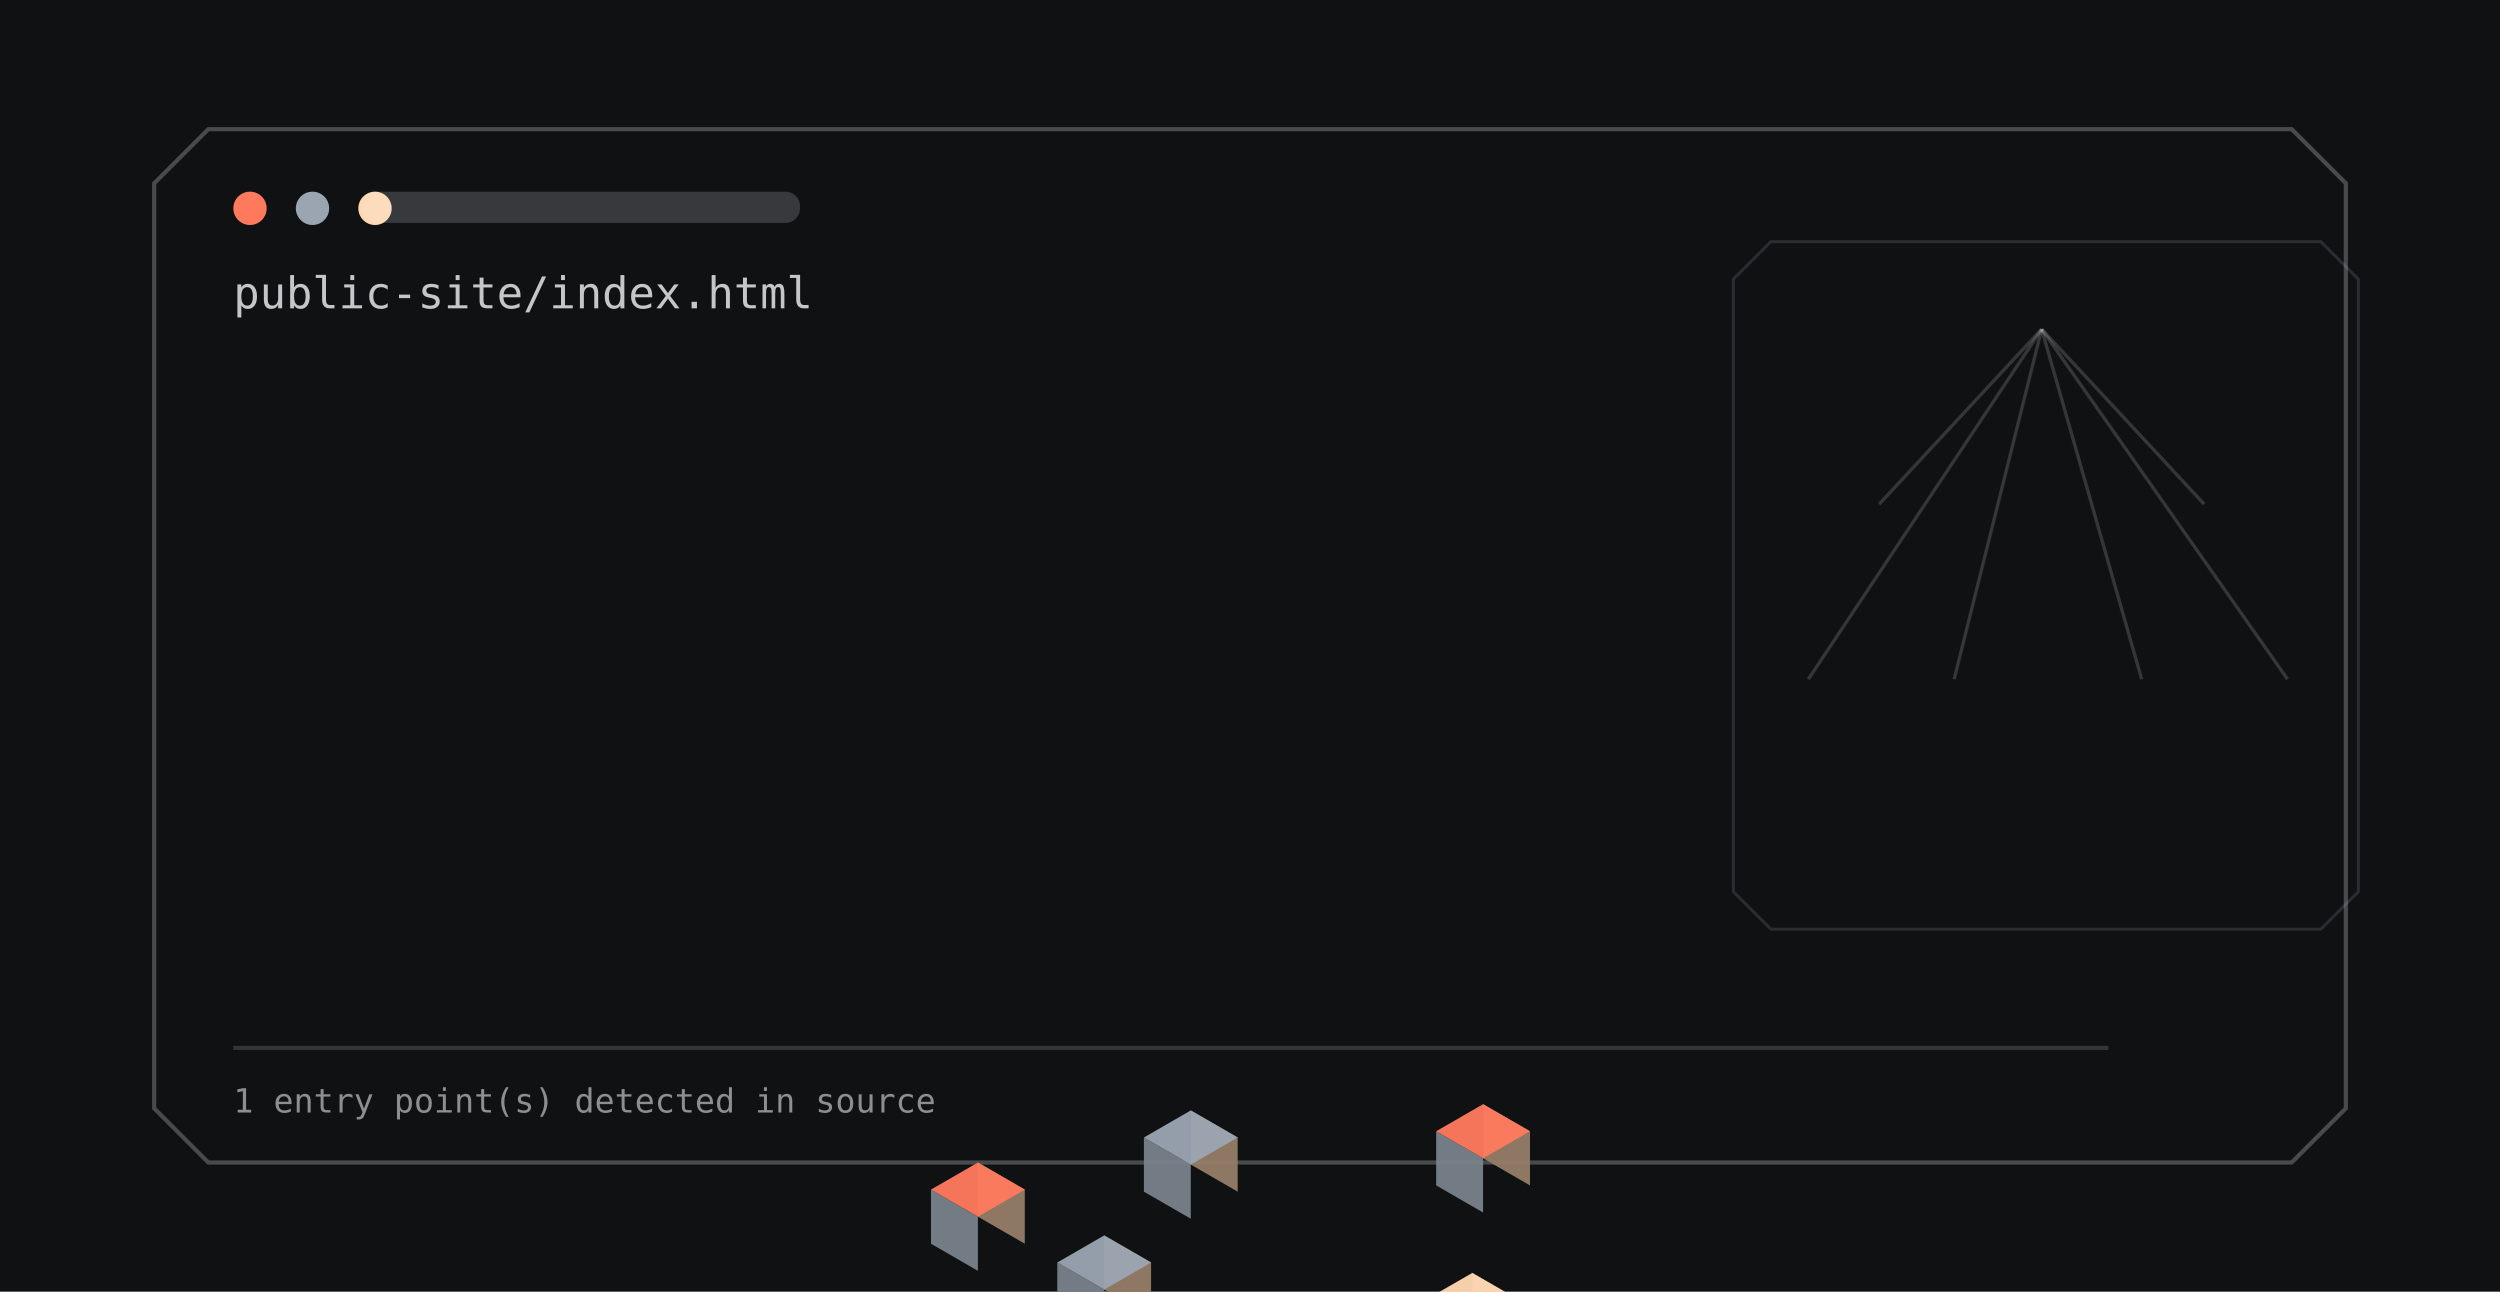
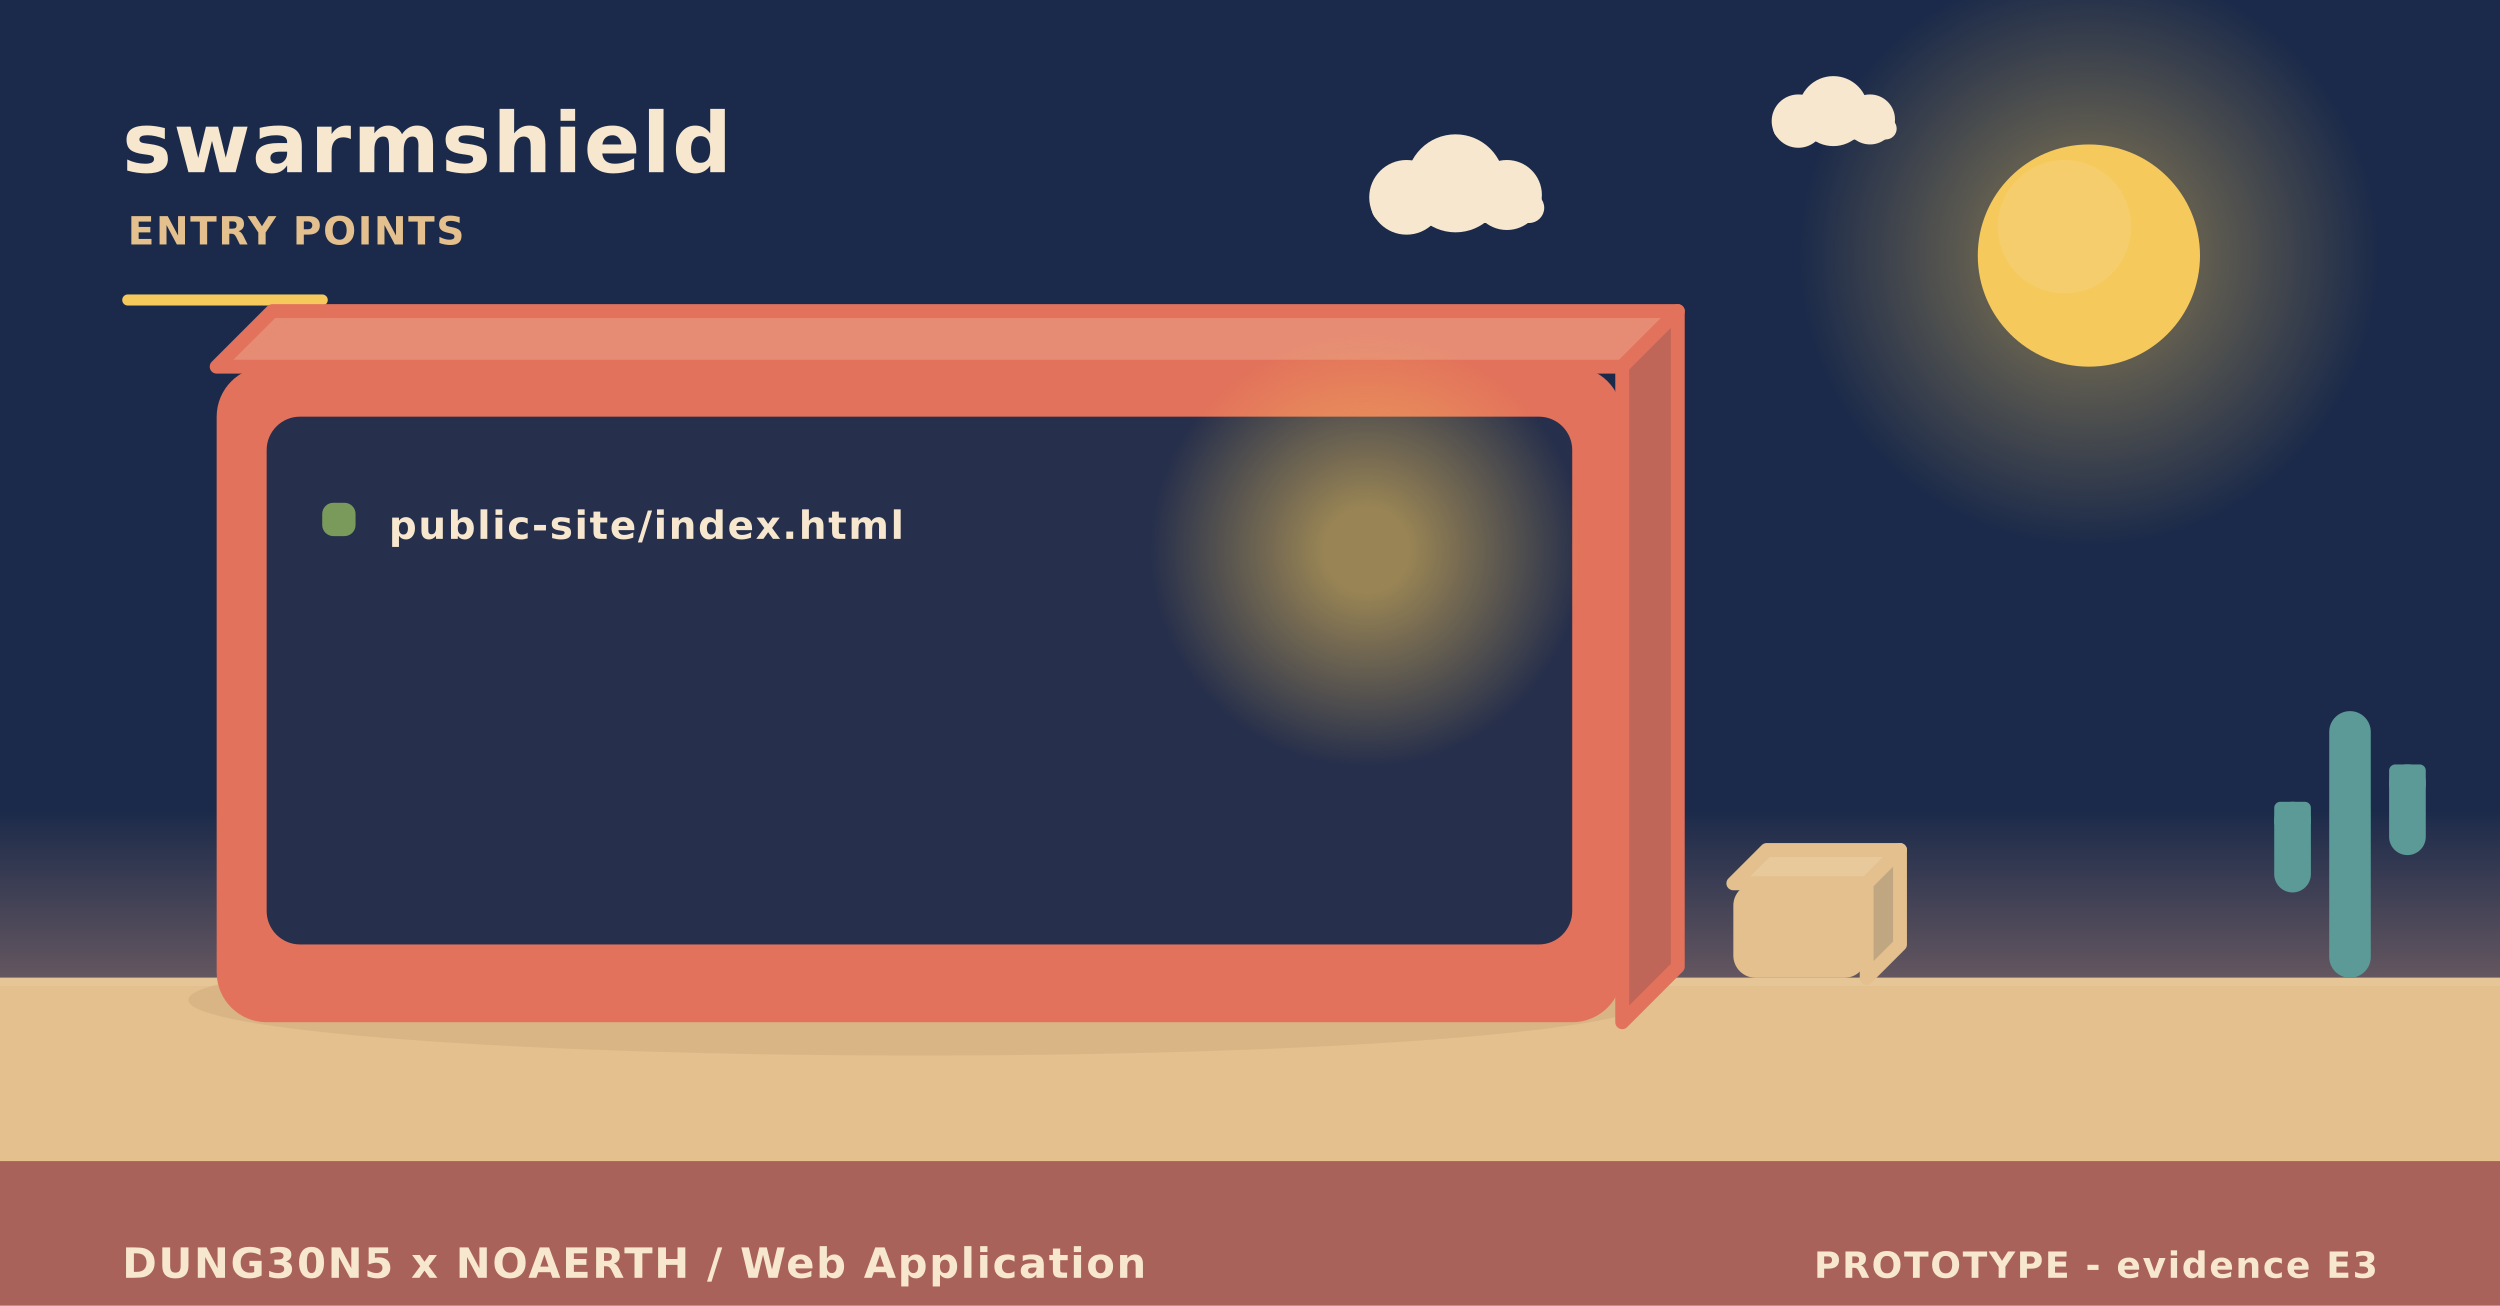
- <svg xmlns="http://www.w3.org/2000/svg" viewBox="0 0 1200 620" width="1200" height="620" role="img" aria-label="swarmshield command surface">
-   <rect width="1200" height="620" fill="#0f1113" />
-   <defs>
-     <linearGradient id="gt" x1="0" y1="0" x2="1" y2="1">
-       <stop offset="0%" stop-color="#ff7a5c" />
-       <stop offset="100%" stop-color="#9aa5b1" />
-     </linearGradient>
-   </defs>
-   <path d="M100.00,62.00 H1100.00 L1126.00,88.00 V532.00 L1100.00,558.00 H100.00 L74.00,532.00 V88.00 Z" fill="none" stroke="rgba(241,243,245,0.300)" stroke-width="2.00" opacity="0.85" />
-   <circle cx="120.00" cy="100.00" r="8.00" fill="#ff7a5c" opacity="1.00" />
-   <circle cx="150.00" cy="100.00" r="8.00" fill="#9aa5b1" opacity="1.00" />
-   <circle cx="180.00" cy="100.00" r="8.00" fill="#ffd8b1" opacity="1.00" />
-   <rect x="174.00" y="92.00" width="210.00" height="15.00" rx="7.00" fill="rgba(241,243,245,0.180)" opacity="1.00" />
-   <text x="112" y="148" font-family="ui-monospace,SFMono-Regular,Menlo,monospace" font-size="21" fill="rgba(241,243,245,0.800)">public-site/index.html</text>
-   <path d="M850.00,116.00 H1114.00 L1132.00,134.00 V428.00 L1114.00,446.00 H850.00 L832.00,428.00 V134.00 Z" fill="none" stroke="rgba(241,243,245,0.180)" stroke-width="1.40" opacity="0.70" />
-   <line x1="980.00" y1="158.00" x2="902.00" y2="242.00" stroke="rgba(241,243,245,0.300)" stroke-width="1.60" opacity="0.55" />
-   <line x1="980.00" y1="158.00" x2="1058.00" y2="242.00" stroke="rgba(241,243,245,0.300)" stroke-width="1.60" opacity="0.55" />
-   <line x1="980.00" y1="158.00" x2="868.00" y2="326.00" stroke="rgba(241,243,245,0.300)" stroke-width="1.60" opacity="0.55" />
-   <line x1="980.00" y1="158.00" x2="938.00" y2="326.00" stroke="rgba(241,243,245,0.300)" stroke-width="1.60" opacity="0.55" />
-   <line x1="980.00" y1="158.00" x2="1028.00" y2="326.00" stroke="rgba(241,243,245,0.300)" stroke-width="1.60" opacity="0.55" />
-   <line x1="980.00" y1="158.00" x2="1098.00" y2="326.00" stroke="rgba(241,243,245,0.300)" stroke-width="1.60" opacity="0.55" />
-   <polygon points="711.87,556.00 734.39,569.00 734.39,543.00 711.87,530.00" fill="#947d67" opacity="0.95" />
-   <polygon points="689.36,569.00 711.87,582.00 711.87,556.00 689.36,543.00" fill="#78818a" opacity="0.95" />
-   <polygon points="711.87,530.00 734.39,543.00 711.87,556.00 689.36,543.00" fill="#ff7a5c" opacity="0.95" />
-   <polygon points="571.58,559.00 594.09,572.00 594.09,546.00 571.58,533.00" fill="#947d67" opacity="0.95" />
-   <polygon points="549.06,572.00 571.58,585.00 571.58,559.00 549.06,546.00" fill="#78818a" opacity="0.95" />
-   <polygon points="571.58,533.00 594.09,546.00 571.58,559.00 549.06,546.00" fill="#9aa5b1" opacity="0.95" />
-   <polygon points="706.68,637.00 729.19,650.00 729.19,624.00 706.68,611.00" fill="#947d67" opacity="0.95" />
-   <polygon points="684.16,650.00 706.68,663.00 706.68,637.00 684.16,624.00" fill="#78818a" opacity="0.95" />
-   <polygon points="706.68,611.00 729.19,624.00 706.68,637.00 684.16,624.00" fill="#ffd8b1" opacity="0.95" />
-   <polygon points="469.39,584.00 491.90,597.00 491.90,571.00 469.39,558.00" fill="#947d67" opacity="0.95" />
-   <polygon points="446.87,597.00 469.39,610.00 469.39,584.00 446.87,571.00" fill="#78818a" opacity="0.95" />
-   <polygon points="469.39,558.00 491.90,571.00 469.39,584.00 446.87,571.00" fill="#ff7a5c" opacity="0.95" />
-   <polygon points="530.01,619.00 552.52,632.00 552.52,606.00 530.01,593.00" fill="#947d67" opacity="0.95" />
-   <polygon points="507.49,632.00 530.01,645.00 530.01,619.00 507.49,606.00" fill="#78818a" opacity="0.95" />
-   <polygon points="530.01,593.00 552.52,606.00 530.01,619.00 507.49,606.00" fill="#9aa5b1" opacity="0.95" />
-   <polygon points="607.95,664.00 630.47,677.00 630.47,651.00 607.95,638.00" fill="#947d67" opacity="0.95" />
-   <polygon points="585.43,677.00 607.95,690.00 607.95,664.00 585.43,651.00" fill="#78818a" opacity="0.95" />
-   <polygon points="607.95,638.00 630.47,651.00 607.95,664.00 585.43,651.00" fill="#ffd8b1" opacity="0.95" />
-   <polygon points="668.57,699.00 691.09,712.00 691.09,686.00 668.57,673.00" fill="#947d67" opacity="0.95" />
-   <polygon points="646.05,712.00 668.57,725.00 668.57,699.00 646.05,686.00" fill="#78818a" opacity="0.95" />
-   <polygon points="668.57,673.00 691.09,686.00 668.57,699.00 646.05,686.00" fill="#ff7a5c" opacity="0.95" />
-   <rect x="112.00" y="502.00" width="900.00" height="2.00" rx="0.00" fill="rgba(241,243,245,0.160)" opacity="1.00" />
-   <text x="112" y="534" font-family="ui-monospace,Menlo,monospace" font-size="16" fill="rgba(241,243,245,0.550)">1 entry point(s) detected in source</text>
+ <svg xmlns="http://www.w3.org/2000/svg" width="900" height="470" viewBox="0 0 900 470" role="img" aria-label="swarmshield - how it is operated">
+   <linearGradient id="skyt" x1="0" y1="0" x2="0" y2="1">
+     <stop offset="0" stop-color="#1b2a4a" />
+     <stop offset="0.62" stop-color="#1b2a4a" />
+     <stop offset="1" stop-color="#f3ad8a" />
+   </linearGradient>
+   <rect width="900" height="470" fill="url(#skyt)" />
+   <radialGradient id="sunt">
+     <stop offset="0.35" stop-color="#f5c95c" stop-opacity="0.34" />
+     <stop offset="1" stop-color="#f5c95c" stop-opacity="0" />
+   </radialGradient>
+   <circle cx="752" cy="92" r="104" fill="url(#sunt)" />
+   <circle cx="752" cy="92" r="40" fill="#f5c95c" />
+   <circle cx="743.2" cy="81.6" r="24" fill="#f5d27e" opacity="0.5" />
+   <g>
+     <circle cx="524" cy="66" r="17.64" fill="#f6e7ce" />
+     <circle cx="506.36" cy="71.04" r="13.44" fill="#f6e7ce" />
+     <circle cx="542.48" cy="70.2" r="12.6" fill="#f6e7ce" />
+     <rect x="493.76" y="69.36" width="62.16" height="10.92" rx="5.46" fill="#f6e7ce" />
+   </g>
+   <g>
+     <circle cx="660" cy="40" r="12.6" fill="#f6e7ce" />
+     <circle cx="647.4" cy="43.6" r="9.6" fill="#f6e7ce" />
+     <circle cx="673.2" cy="43" r="9" fill="#f6e7ce" />
+     <rect x="638.4" y="42.4" width="44.4" height="7.8" rx="3.9" fill="#f6e7ce" />
+   </g>
+   <rect x="0" y="352" width="900" height="118" fill="#e3c08d" />
+   <rect x="0" y="352" width="900" height="3" fill="#e6c596" />
+   <text x="44" y="62" font-family="Verdana,DejaVu Sans,sans-serif" font-size="30" font-weight="700" letter-spacing="0.6" fill="#f6e7ce" text-anchor="start">swarmshield</text>
+   <text x="46" y="88" font-family="Verdana,DejaVu Sans,sans-serif" font-size="14" font-weight="700" letter-spacing="0.6" fill="#e3c08d" text-anchor="start">ENTRY POINTS</text>
+   <rect x="44" y="106" width="74" height="4" rx="2" fill="#f5c95c" />
+   <ellipse cx="331" cy="360" rx="263.2" ry="20" fill="rgba(138,90,68,0.11)" />
+   <path d="M78,132 L584,132 L604,112 L98,112 Z" fill="#e68c74" stroke="#e2725b" stroke-width="5" stroke-linejoin="round" />
+   <path d="M584,132 L604,112 L604,348 L584,368 Z" fill="#c06658" stroke="#e2725b" stroke-width="5" stroke-linejoin="round" />
+   <rect x="78" y="132" width="506" height="236" rx="18" fill="#e2725b" />
+   <rect x="96" y="150" width="470" height="190" rx="12" fill="#1b2a4a" opacity="0.94" />
+   <radialGradient id="lamp69709">
+     <stop offset="0.2" stop-color="#f5c95c" stop-opacity="0.55" />
+     <stop offset="1" stop-color="#f5c95c" stop-opacity="0" />
+   </radialGradient>
+   <circle cx="492" cy="198" r="78" fill="url(#lamp69709)" />
+   <rect x="116" y="181" width="12" height="12" rx="4" fill="#7a9a5c" />
+   <text x="140" y="194" font-family="Verdana,DejaVu Sans,sans-serif" font-size="14" font-weight="700" letter-spacing="0.6" fill="#f6e7ce" text-anchor="start">public-site/index.html</text>
+   <path d="M624,318 L672,318 L684,306 L636,306 Z" fill="#e7c99b" stroke="#e3c08d" stroke-width="5" stroke-linejoin="round" />
+   <path d="M672,318 L684,306 L684,340 L672,352 Z" fill="#c1a682" stroke="#e3c08d" stroke-width="5" stroke-linejoin="round" />
+   <rect x="624" y="318" width="48" height="34" rx="8" fill="#e3c08d" />
+   <rect x="838.52" y="256" width="14.96" height="96" rx="7.48" fill="#5b9a97" />
+   <rect x="818.72" y="288.64" width="13.2" height="32.64" rx="6.6" fill="#5b9a97" />
+   <rect x="818.72" y="288.64" width="13.2" height="9.6" rx="2.2" fill="#5b9a97" />
+   <rect x="860.08" y="275.2" width="13.2" height="32.64" rx="6.6" fill="#5b9a97" />
+   <rect x="860.08" y="275.2" width="13.2" height="9.6" rx="2.2" fill="#5b9a97" />
+   <rect x="0" y="418" width="900" height="52" rx="0" fill="#a65c56" opacity="0.94" />
+   <text x="44" y="460" font-family="Verdana,DejaVu Sans,sans-serif" font-size="15" font-weight="700" letter-spacing="0.6" fill="#f6e7ce" text-anchor="start">DUNG30N5 x NOAERTH  /  Web Application</text>
+   <text x="856" y="460" font-family="Verdana,DejaVu Sans,sans-serif" font-size="13" font-weight="700" letter-spacing="0.6" fill="#f6e7ce" text-anchor="end">PROTOTYPE  -  evidence E3</text>
</svg>
